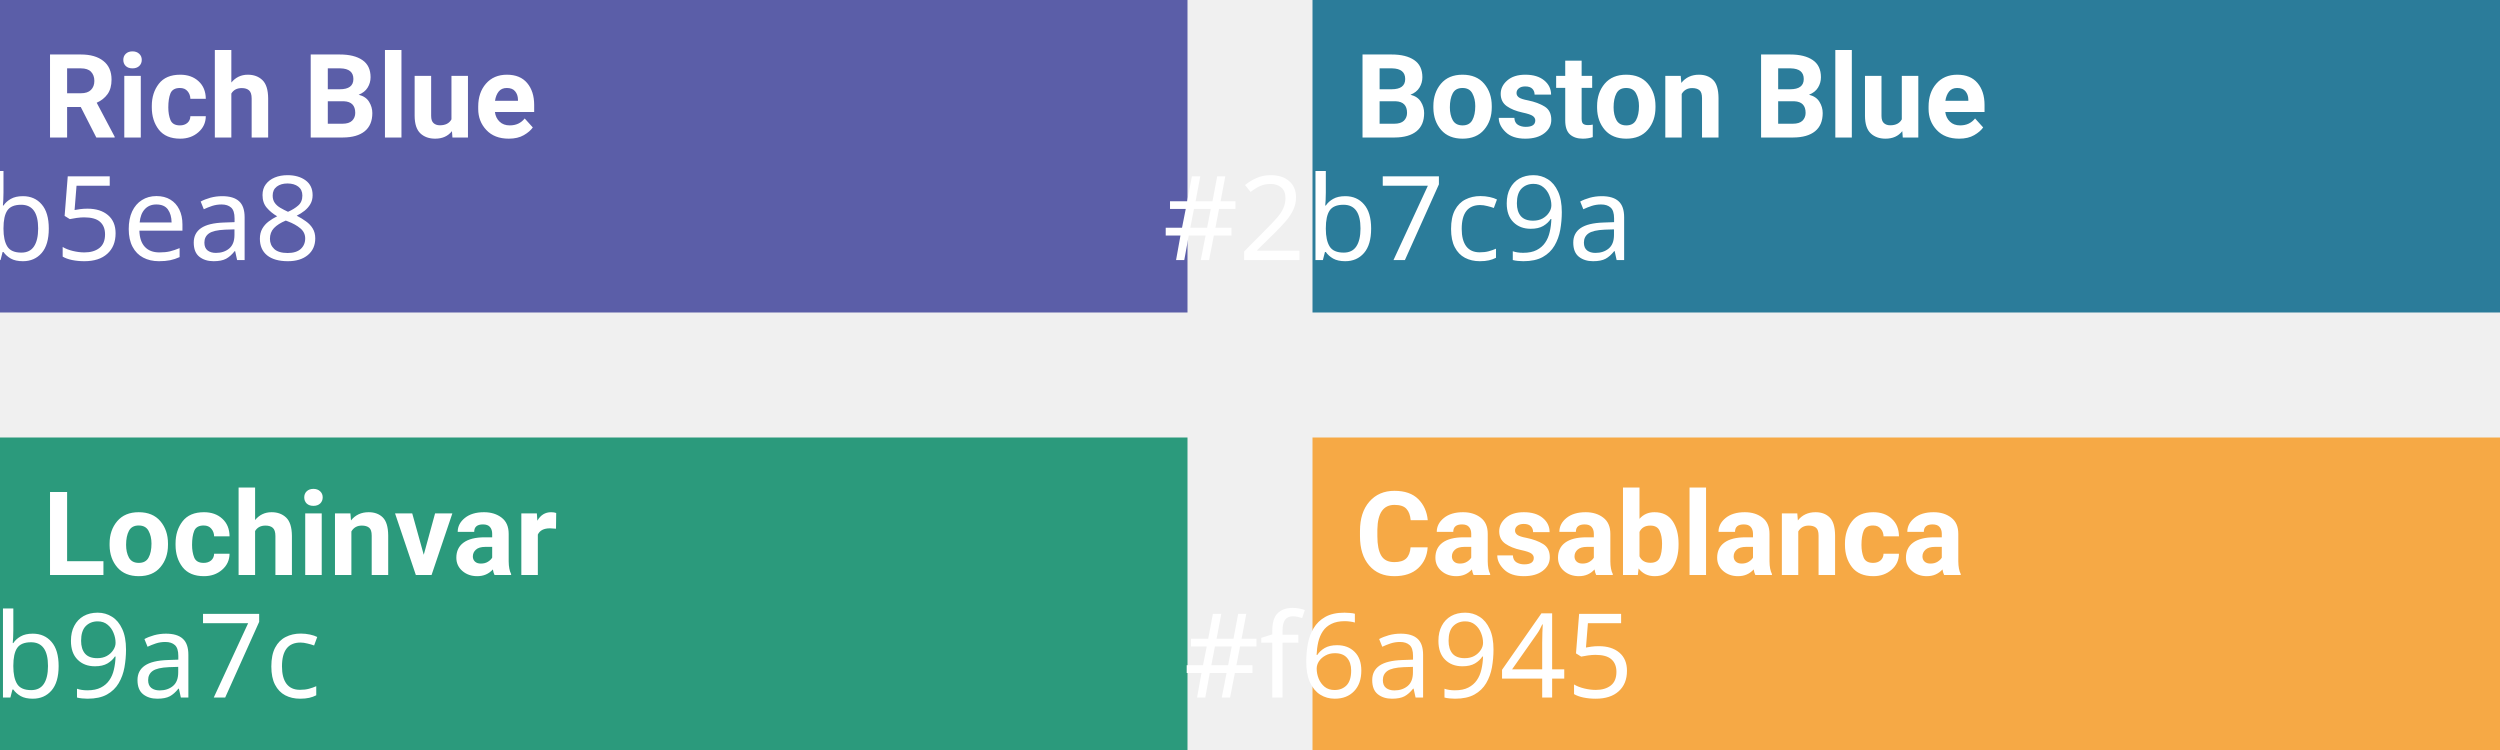
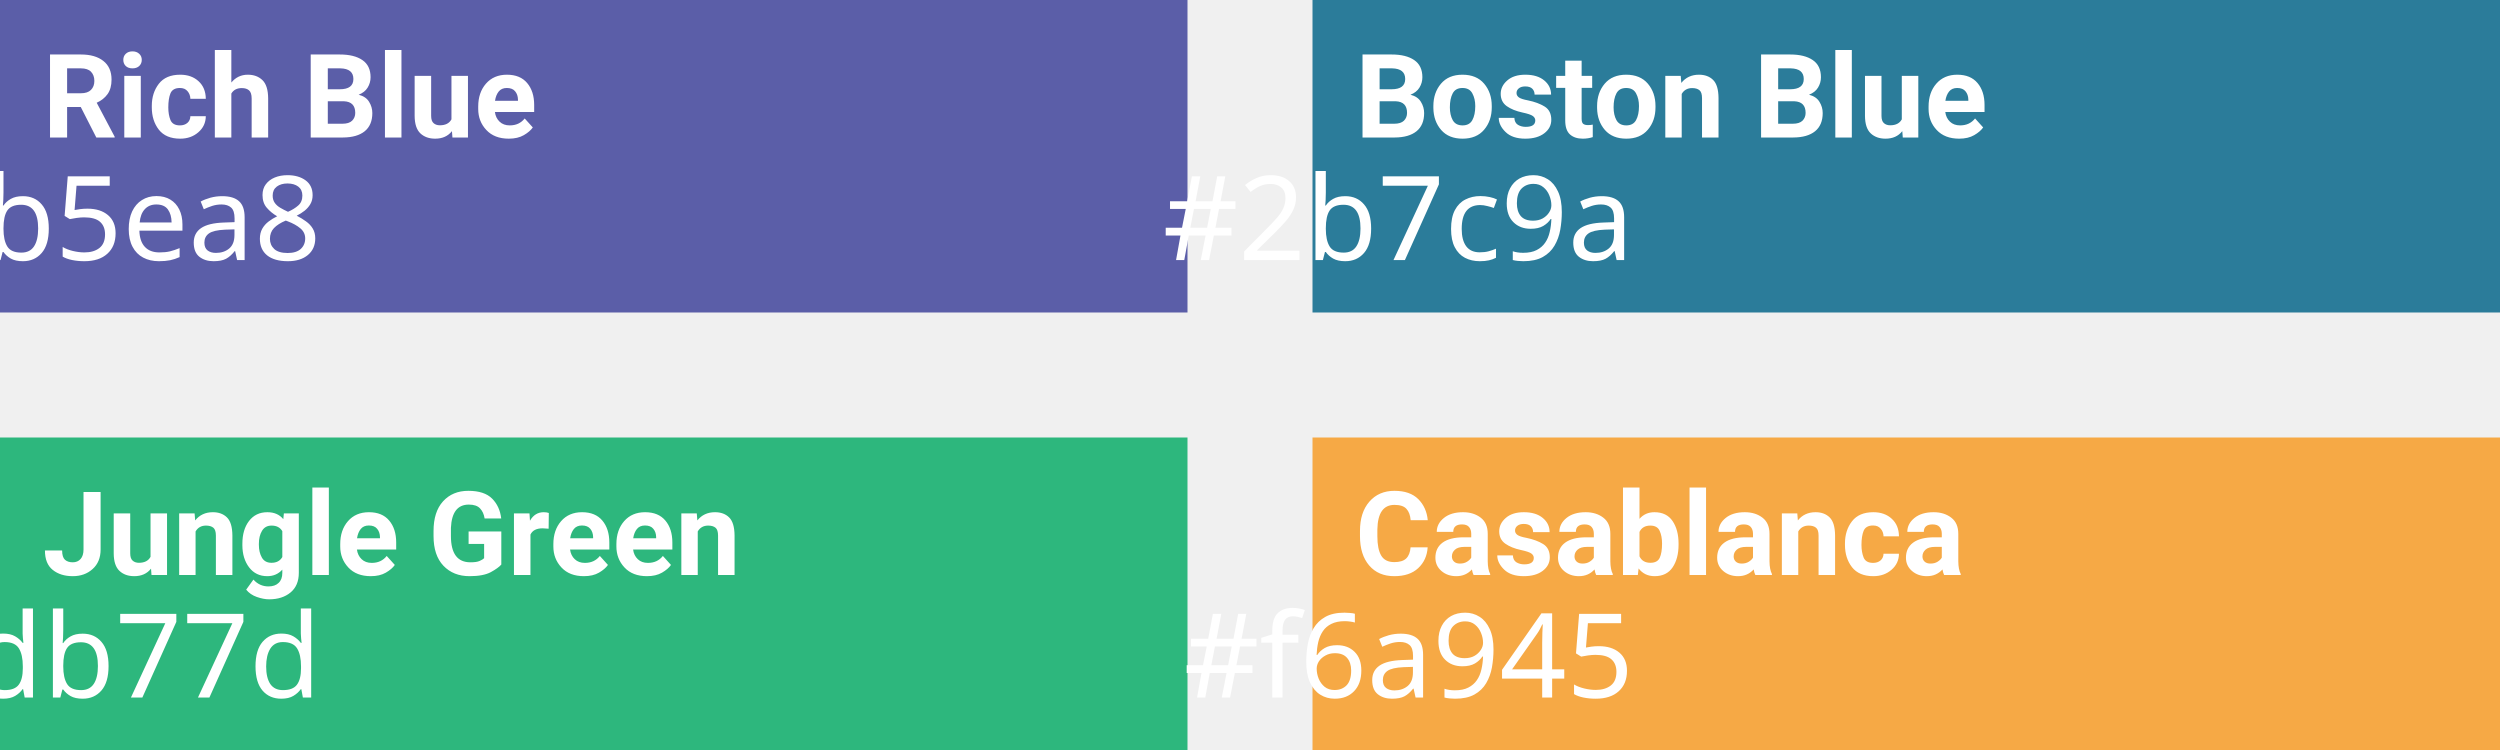
<svg xmlns="http://www.w3.org/2000/svg" id="svg2" version="1.1" width="400" height="120" viewBox="0 0 400 120">
  <defs id="defs6" />
  <g transform="matrix(-1,0,0,1,2111.21,-648)" id="g4123">
    <g id="g4125" transform="translate(-1.878681,-0.7578812)" />
  </g>
  <g id="layer3" transform="translate(1432.21,-647)">
    <g id="layer6" style="display:inline" />
    <g id="layer11" style="display:inline" />
    <g id="layer12" style="display:inline" />
  </g>
  <g id="layer2" style="display:inline" transform="translate(1432.21,-647)">
    <g id="layer5" style="display:inline" />
    <g id="layer9" />
    <g id="layer10" style="display:inline" />
  </g>
  <g id="layer1" style="display:inline" transform="translate(1432.21,-647)">
    <g id="layer7" style="display:inline" />
    <g id="layer8" style="display:inline" />
    <g id="layer4" style="display:inline" />
  </g>
  <g style="display:inline" id="g6928" transform="translate(1432.21,-647)">
    <g style="display:inline" id="g6932" />
    <g style="display:inline" id="g6966" />
    <g style="display:inline" id="g7096">
      <g id="g1348">
        <g transform="translate(-2,75)" id="g1235">
          <rect style="color:#000000;clip-rule:nonzero;display:inline;overflow:visible;visibility:visible;opacity:1;isolation:auto;mix-blend-mode:normal;color-interpolation:sRGB;color-interpolation-filters:linearRGB;solid-color:#000000;solid-opacity:1;fill:#5b5ea8;fill-opacity:1;fill-rule:nonzero;stroke:none;stroke-width:4.004;stroke-linecap:butt;stroke-linejoin:miter;stroke-miterlimit:4;stroke-dasharray:none;stroke-dashoffset:0;stroke-opacity:1;marker:none;color-rendering:auto;image-rendering:auto;shape-rendering:auto;text-rendering:auto;enable-background:accumulate" id="rect1225" width="190" height="50" x="1240.21" y="572" transform="scale(-1,1)" />
          <text id="text1229" y="613.606" x="-1344.505" style="font-style:normal;font-variant:normal;font-weight:normal;font-stretch:normal;line-height:0%;font-family:Menlo;-inkscape-font-specification:Menlo;text-align:end;letter-spacing:0px;word-spacing:0px;text-anchor:end;display:inline;fill:#ffffff;fill-opacity:1;stroke:none;stroke-width:1px;stroke-linecap:butt;stroke-linejoin:miter;stroke-opacity:1" xml:space="preserve">
            <tspan style="font-style:normal;font-variant:normal;font-weight:normal;font-stretch:normal;font-size:18.75px;line-height:1.25;font-family:'Fira Code';-inkscape-font-specification:'Fira Code';text-align:end;text-anchor:end;fill:#ffffff;fill-opacity:1" y="613.606" x="-1344.505" id="tspan1227">#5b5ea8</tspan>
          </text>
          <text xml:space="preserve" style="font-style:normal;font-variant:normal;font-weight:bold;font-stretch:normal;font-size:18.667px;line-height:1.25;font-family:Roboto;-inkscape-font-specification:'Roboto Bold';text-align:start;letter-spacing:0px;word-spacing:0px;text-anchor:start;fill:#ffffff;fill-opacity:1;stroke:none" x="-1423.395" y="594" id="text1233">
            <tspan id="tspan1231" x="-1423.395" y="594">Rich Blue</tspan>
          </text>
        </g>
        <g id="g1247" transform="translate(208,75)">
          <rect transform="scale(-1,1)" y="572" x="1240.21" height="50" width="190" id="rect1237" style="color:#000000;clip-rule:nonzero;display:inline;overflow:visible;visibility:visible;opacity:1;isolation:auto;mix-blend-mode:normal;color-interpolation:sRGB;color-interpolation-filters:linearRGB;solid-color:#000000;solid-opacity:1;fill:#2b7c9a;fill-opacity:1;fill-rule:nonzero;stroke:none;stroke-width:4.004;stroke-linecap:butt;stroke-linejoin:miter;stroke-miterlimit:4;stroke-dasharray:none;stroke-dashoffset:0;stroke-opacity:1;marker:none;color-rendering:auto;image-rendering:auto;shape-rendering:auto;text-rendering:auto;enable-background:accumulate" />
          <text xml:space="preserve" style="font-style:normal;font-variant:normal;font-weight:normal;font-stretch:normal;line-height:0%;font-family:Menlo;-inkscape-font-specification:Menlo;text-align:end;letter-spacing:0px;word-spacing:0px;text-anchor:end;display:inline;fill:#ffffff;fill-opacity:1;stroke:none;stroke-width:1px;stroke-linecap:butt;stroke-linejoin:miter;stroke-opacity:1" x="-1344.505" y="613.606" id="text1241">
            <tspan id="tspan1239" x="-1344.505" y="613.606" style="font-style:normal;font-variant:normal;font-weight:normal;font-stretch:normal;font-size:18.75px;line-height:1.25;font-family:'Fira Code';-inkscape-font-specification:'Fira Code';text-align:end;text-anchor:end;fill:#ffffff;fill-opacity:1">#2b7c9a</tspan>
          </text>
          <text id="text1245" y="594" x="-1423.395" style="font-style:normal;font-variant:normal;font-weight:bold;font-stretch:normal;font-size:18.667px;line-height:1.25;font-family:Roboto;-inkscape-font-specification:'Roboto Bold';text-align:start;letter-spacing:0px;word-spacing:0px;text-anchor:start;fill:#ffffff;fill-opacity:1;stroke:none" xml:space="preserve">
            <tspan y="594" x="-1423.395" id="tspan1243">Boston Blue</tspan>
          </text>
        </g>
        <g id="g1259" transform="translate(-2,145)">
-           <rect transform="scale(-1,1)" y="572" x="1240.21" height="50" width="190" id="rect1249" style="color:#000000;clip-rule:nonzero;display:inline;overflow:visible;visibility:visible;opacity:1;isolation:auto;mix-blend-mode:normal;color-interpolation:sRGB;color-interpolation-filters:linearRGB;solid-color:#000000;solid-opacity:1;fill:#2b9a7c;fill-opacity:1;fill-rule:nonzero;stroke:none;stroke-width:4.004;stroke-linecap:butt;stroke-linejoin:miter;stroke-miterlimit:4;stroke-dasharray:none;stroke-dashoffset:0;stroke-opacity:1;marker:none;color-rendering:auto;image-rendering:auto;shape-rendering:auto;text-rendering:auto;enable-background:accumulate" />
+           <rect transform="scale(-1,1)" y="572" x="1240.21" height="50" width="190" id="rect1249" style="color:#000000;clip-rule:nonzero;display:inline;overflow:visible;visibility:visible;opacity:1;isolation:auto;mix-blend-mode:normal;color-interpolation:sRGB;color-interpolation-filters:linearRGB;solid-color:#000000;solid-opacity:1;fill:#2db77d;fill-opacity:1;fill-rule:nonzero;stroke:none;stroke-width:4.004;stroke-linecap:butt;stroke-linejoin:miter;stroke-miterlimit:4;stroke-dasharray:none;stroke-dashoffset:0;stroke-opacity:1;marker:none;color-rendering:auto;image-rendering:auto;shape-rendering:auto;text-rendering:auto;enable-background:accumulate" />
          <text xml:space="preserve" style="font-style:normal;font-variant:normal;font-weight:normal;font-stretch:normal;line-height:0%;font-family:Menlo;-inkscape-font-specification:Menlo;text-align:end;letter-spacing:0px;word-spacing:0px;text-anchor:end;display:inline;fill:#ffffff;fill-opacity:1;stroke:none;stroke-width:1px;stroke-linecap:butt;stroke-linejoin:miter;stroke-opacity:1" x="-1344.505" y="613.606" id="text1253">
-             <tspan id="tspan1251" x="-1344.505" y="613.606" style="font-style:normal;font-variant:normal;font-weight:normal;font-stretch:normal;font-size:18.75px;line-height:1.25;font-family:'Fira Code';-inkscape-font-specification:'Fira Code';text-align:end;text-anchor:end;fill:#ffffff;fill-opacity:1">#2b9a7c</tspan>
+             <tspan id="tspan1251" x="-1344.505" y="613.606" style="font-style:normal;font-variant:normal;font-weight:normal;font-stretch:normal;font-size:18.75px;line-height:1.25;font-family:'Fira Code';-inkscape-font-specification:'Fira Code';text-align:end;text-anchor:end;fill:#ffffff;fill-opacity:1">#2db77d</tspan>
          </text>
          <text id="text1257" y="594" x="-1423.395" style="font-style:normal;font-variant:normal;font-weight:bold;font-stretch:normal;font-size:18.667px;line-height:1.25;font-family:Roboto;-inkscape-font-specification:'Roboto Bold';text-align:start;letter-spacing:0px;word-spacing:0px;text-anchor:start;fill:#ffffff;fill-opacity:1;stroke:none" xml:space="preserve">
-             <tspan y="594" x="-1423.395" id="tspan1255">Lochinvar</tspan>
+             <tspan y="594" x="-1423.395" id="tspan1255">Jungle Green</tspan>
          </text>
        </g>
        <g transform="translate(208,145)" id="g1271">
          <rect style="color:#000000;clip-rule:nonzero;display:inline;overflow:visible;visibility:visible;opacity:1;isolation:auto;mix-blend-mode:normal;color-interpolation:sRGB;color-interpolation-filters:linearRGB;solid-color:#000000;solid-opacity:1;fill:#f6a945;fill-opacity:1;fill-rule:nonzero;stroke:none;stroke-width:4.004;stroke-linecap:butt;stroke-linejoin:miter;stroke-miterlimit:4;stroke-dasharray:none;stroke-dashoffset:0;stroke-opacity:1;marker:none;color-rendering:auto;image-rendering:auto;shape-rendering:auto;text-rendering:auto;enable-background:accumulate" id="rect1261" width="190" height="50" x="1240.21" y="572" transform="scale(-1,1)" />
          <text id="text1265" y="613.606" x="-1344.505" style="font-style:normal;font-variant:normal;font-weight:normal;font-stretch:normal;line-height:0%;font-family:Menlo;-inkscape-font-specification:Menlo;text-align:end;letter-spacing:0px;word-spacing:0px;text-anchor:end;display:inline;fill:#ffffff;fill-opacity:1;stroke:none;stroke-width:1px;stroke-linecap:butt;stroke-linejoin:miter;stroke-opacity:1" xml:space="preserve">
            <tspan style="font-style:normal;font-variant:normal;font-weight:normal;font-stretch:normal;font-size:18.75px;line-height:1.25;font-family:'Fira Code';-inkscape-font-specification:'Fira Code';text-align:end;text-anchor:end;fill:#ffffff;fill-opacity:1" y="613.606" x="-1344.505" id="tspan1263">#f6a945</tspan>
          </text>
          <text xml:space="preserve" style="font-style:normal;font-variant:normal;font-weight:bold;font-stretch:normal;font-size:18.667px;line-height:1.25;font-family:Roboto;-inkscape-font-specification:'Roboto Bold';text-align:start;letter-spacing:0px;word-spacing:0px;text-anchor:start;fill:#ffffff;fill-opacity:1;stroke:none" x="-1423.395" y="594" id="text1269">
            <tspan id="tspan1267" x="-1423.395" y="594">Casablanca</tspan>
          </text>
        </g>
      </g>
    </g>
  </g>
</svg>
